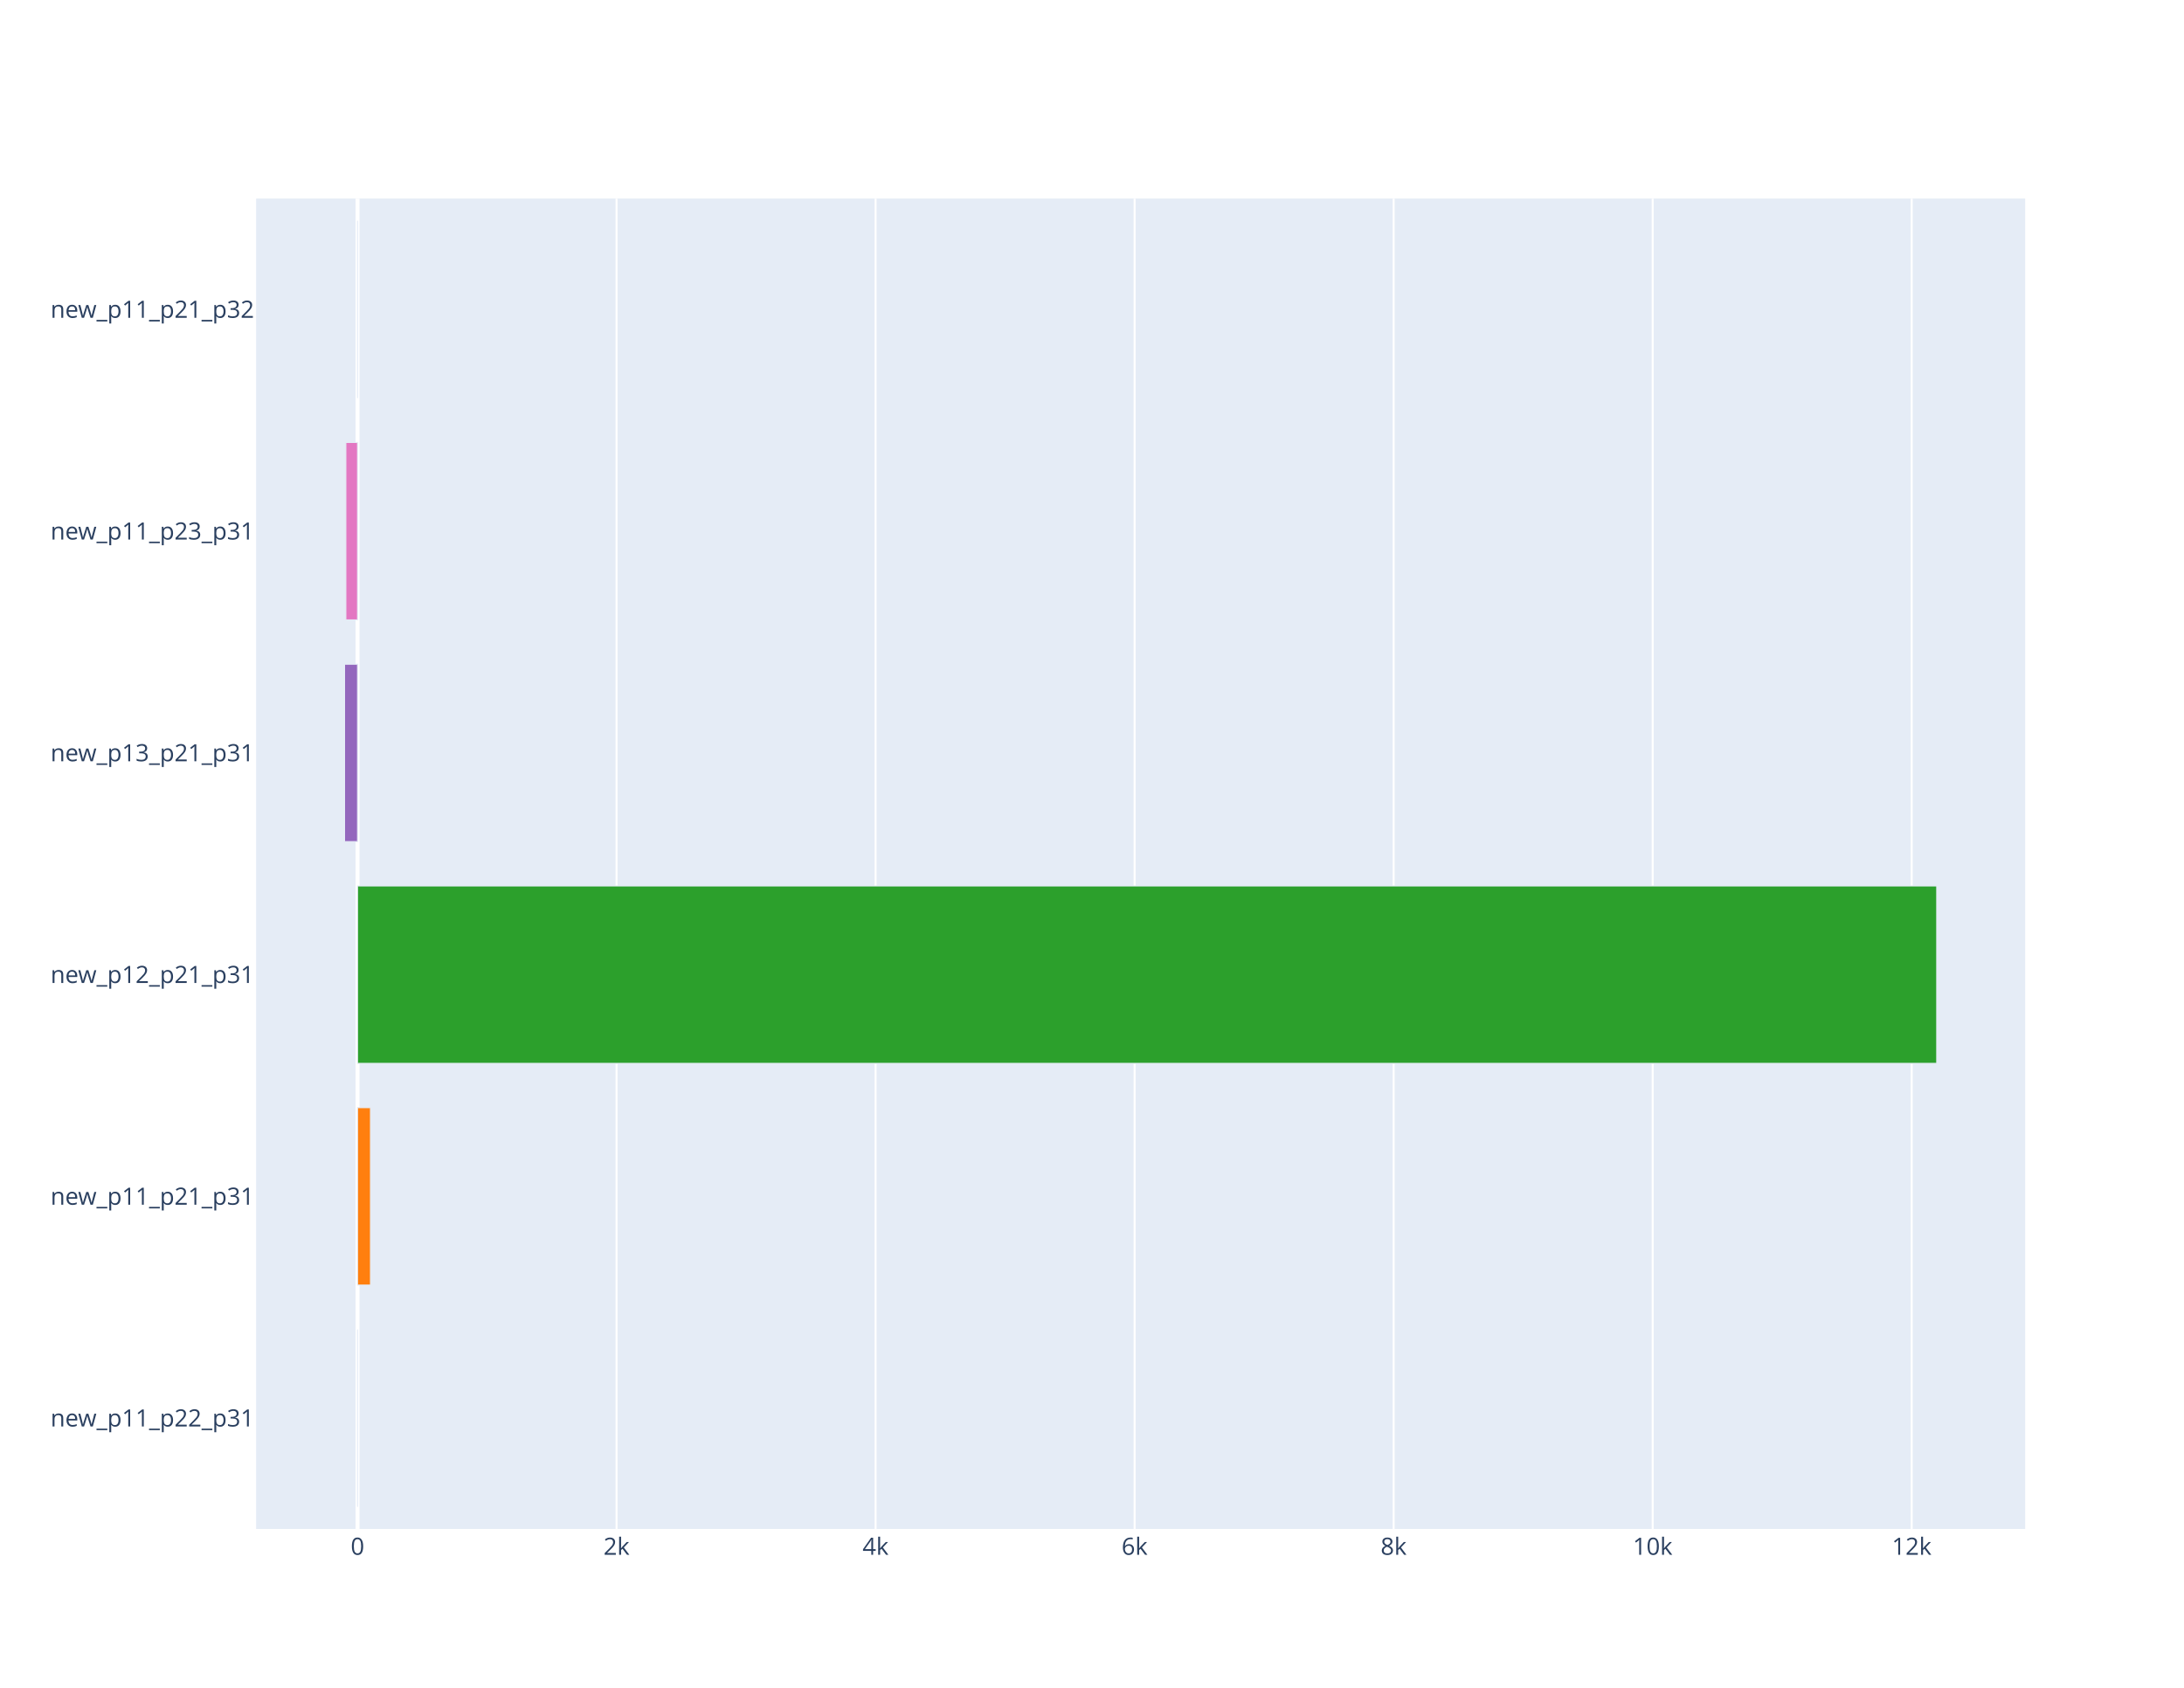
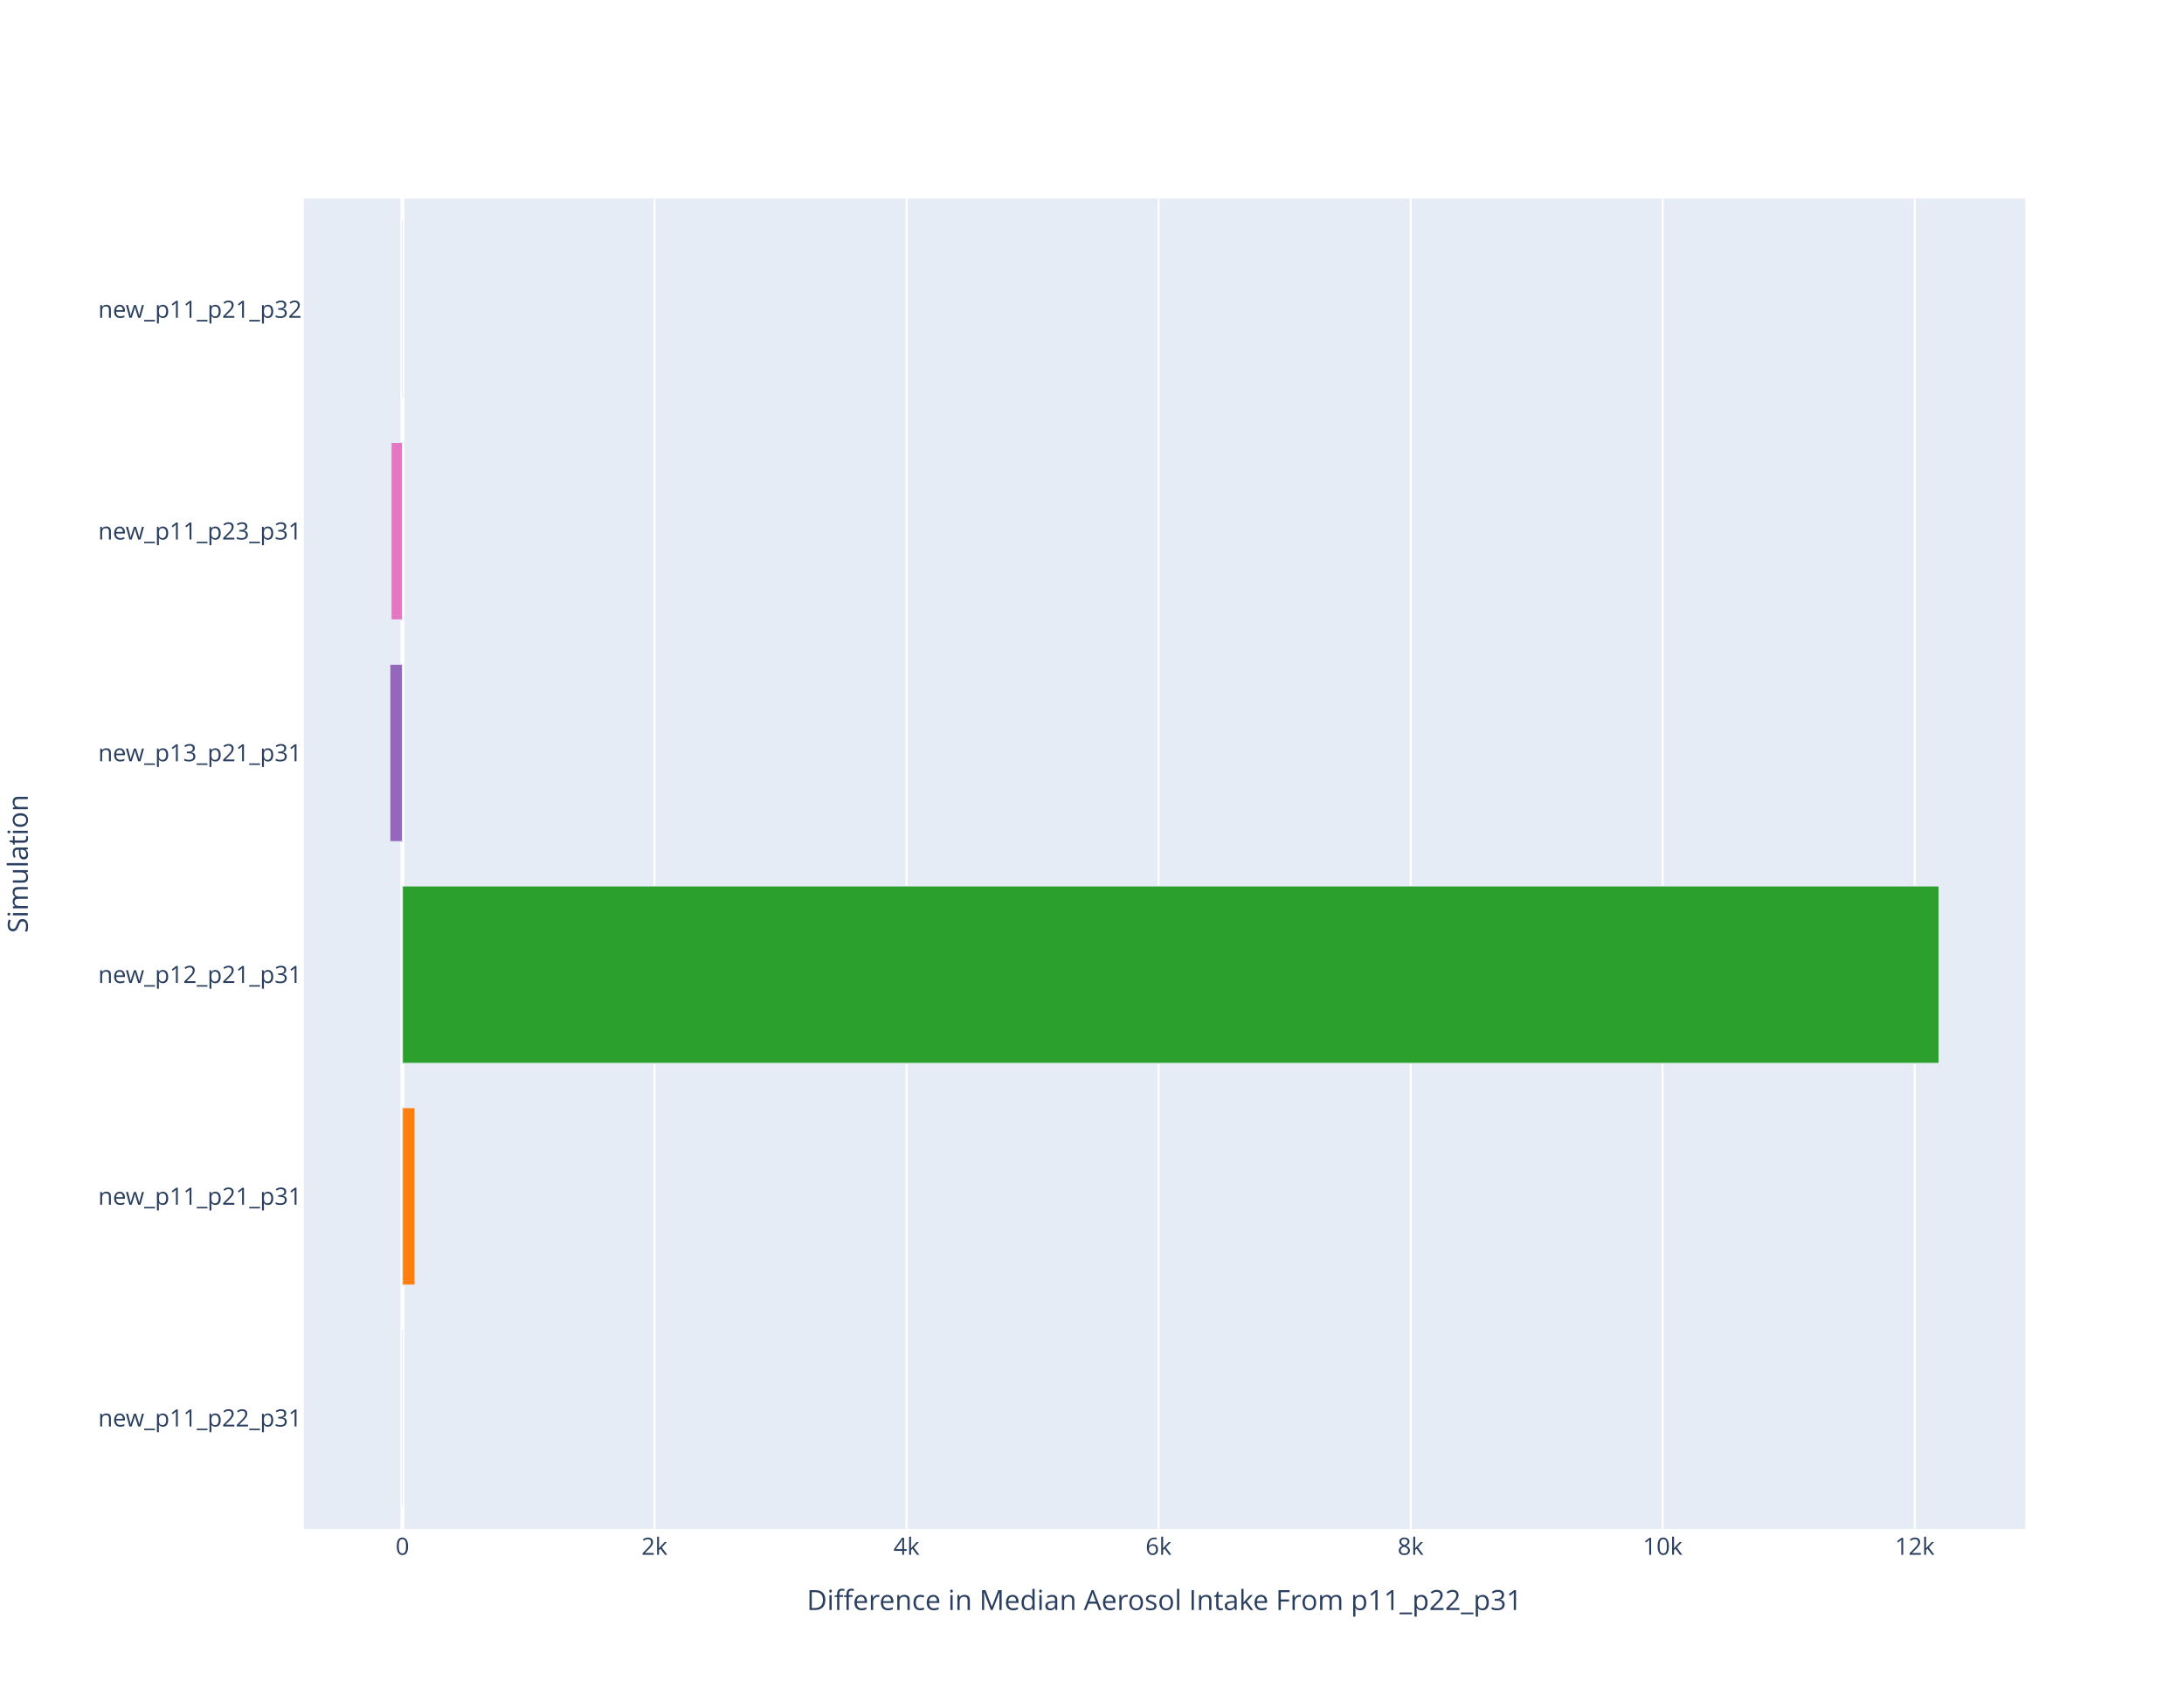
<svg xmlns="http://www.w3.org/2000/svg" class="main-svg" width="1100" height="850" style="" viewBox="0 0 1100 850">
  <rect x="0" y="0" width="1100" height="850" style="fill: rgb(255, 255, 255); fill-opacity: 1;" />
-   <defs id="defs-439df5">
+   <defs id="defs-8cdafc">
    <g class="clips">
-       <clipPath id="clip439df5xyplot" class="plotclip">
-         <rect width="891" height="670" />
+       <clipPath id="clip8cdafcxyplot" class="plotclip">
+         <rect width="867" height="670" />
      </clipPath>
-       <clipPath class="axesclip" id="clip439df5x">
-         <rect x="129" y="0" width="891" height="850" />
+       <clipPath class="axesclip" id="clip8cdafcx">
+         <rect x="153" y="0" width="867" height="850" />
      </clipPath>
-       <clipPath class="axesclip" id="clip439df5y">
+       <clipPath class="axesclip" id="clip8cdafcy">
        <rect x="0" y="100" width="1100" height="670" />
      </clipPath>
-       <clipPath class="axesclip" id="clip439df5xy">
-         <rect x="129" y="100" width="891" height="670" />
+       <clipPath class="axesclip" id="clip8cdafcxy">
+         <rect x="153" y="100" width="867" height="670" />
      </clipPath>
    </g>
    <g class="gradients" />
  </defs>
  <g class="bglayer">
-     <rect class="bg" x="129" y="100" width="891" height="670" style="fill: rgb(229, 236, 246); fill-opacity: 1; stroke-width: 0;" />
+     <rect class="bg" x="153" y="100" width="867" height="670" style="fill: rgb(229, 236, 246); fill-opacity: 1; stroke-width: 0;" />
  </g>
  <g class="layer-below">
    <g class="imagelayer" />
    <g class="shapelayer" />
  </g>
  <g class="cartesianlayer">
    <g class="subplot xy">
      <g class="layer-subplot">
        <g class="shapelayer" />
        <g class="imagelayer" />
      </g>
      <g class="gridlayer">
        <g class="x">
-           <path class="xgrid crisp" transform="translate(310.53,0)" d="M0,100v670" style="stroke: rgb(255, 255, 255); stroke-opacity: 1; stroke-width: 1px;" />
-           <path class="xgrid crisp" transform="translate(441,0)" d="M0,100v670" style="stroke: rgb(255, 255, 255); stroke-opacity: 1; stroke-width: 1px;" />
-           <path class="xgrid crisp" transform="translate(571.46,0)" d="M0,100v670" style="stroke: rgb(255, 255, 255); stroke-opacity: 1; stroke-width: 1px;" />
-           <path class="xgrid crisp" transform="translate(701.93,0)" d="M0,100v670" style="stroke: rgb(255, 255, 255); stroke-opacity: 1; stroke-width: 1px;" />
-           <path class="xgrid crisp" transform="translate(832.39,0)" d="M0,100v670" style="stroke: rgb(255, 255, 255); stroke-opacity: 1; stroke-width: 1px;" />
-           <path class="xgrid crisp" transform="translate(962.85,0)" d="M0,100v670" style="stroke: rgb(255, 255, 255); stroke-opacity: 1; stroke-width: 1px;" />
+           <path class="xgrid crisp" transform="translate(329.64,0)" d="M0,100v670" style="stroke: rgb(255, 255, 255); stroke-opacity: 1; stroke-width: 1px;" />
+           <path class="xgrid crisp" transform="translate(456.59,0)" d="M0,100v670" style="stroke: rgb(255, 255, 255); stroke-opacity: 1; stroke-width: 1px;" />
+           <path class="xgrid crisp" transform="translate(583.54,0)" d="M0,100v670" style="stroke: rgb(255, 255, 255); stroke-opacity: 1; stroke-width: 1px;" />
+           <path class="xgrid crisp" transform="translate(710.49,0)" d="M0,100v670" style="stroke: rgb(255, 255, 255); stroke-opacity: 1; stroke-width: 1px;" />
+           <path class="xgrid crisp" transform="translate(837.44,0)" d="M0,100v670" style="stroke: rgb(255, 255, 255); stroke-opacity: 1; stroke-width: 1px;" />
+           <path class="xgrid crisp" transform="translate(964.39,0)" d="M0,100v670" style="stroke: rgb(255, 255, 255); stroke-opacity: 1; stroke-width: 1px;" />
        </g>
        <g class="y" />
      </g>
      <g class="zerolinelayer">
-         <path class="xzl zl crisp" transform="translate(180.07,0)" d="M0,100v670" style="stroke: rgb(255, 255, 255); stroke-opacity: 1; stroke-width: 2px;" />
+         <path class="xzl zl crisp" transform="translate(202.69,0)" d="M0,100v670" style="stroke: rgb(255, 255, 255); stroke-opacity: 1; stroke-width: 2px;" />
      </g>
      <path class="xlines-below" />
      <path class="ylines-below" />
      <g class="overlines-below" />
      <g class="xaxislayer-below" />
      <g class="yaxislayer-below" />
      <g class="overaxes-below" />
-       <g class="plot" transform="translate(129,100)" clip-path="url('#clip439df5xyplot')">
+       <g class="plot" transform="translate(153,100)" clip-path="url('#clip8cdafcxyplot')">
        <g class="barlayer mlayer">
          <g class="trace bars" style="opacity: 1;">
            <g class="points">
              <g class="point">
-                 <path d="M51.07,658.83V569.5H51.07V658.83Z" style="vector-effect: non-scaling-stroke; opacity: 1; stroke-width: 0.5px; fill: rgb(31, 119, 180); fill-opacity: 1; stroke: rgb(229, 236, 246); stroke-opacity: 1;" />
+                 <path d="M49.69,658.83V569.5H49.69V658.83Z" style="vector-effect: non-scaling-stroke; opacity: 1; stroke-width: 0.5px; fill: rgb(31, 119, 180); fill-opacity: 1; stroke: rgb(229, 236, 246); stroke-opacity: 1;" />
              </g>
              <g class="point">
-                 <path d="M51.07,547.17V457.83H57.59V547.17Z" style="vector-effect: non-scaling-stroke; opacity: 1; stroke-width: 0.5px; fill: rgb(255, 127, 14); fill-opacity: 1; stroke: rgb(229, 236, 246); stroke-opacity: 1;" />
+                 <path d="M49.69,547.17V457.83H56.04V547.17Z" style="vector-effect: non-scaling-stroke; opacity: 1; stroke-width: 0.5px; fill: rgb(255, 127, 14); fill-opacity: 1; stroke: rgb(229, 236, 246); stroke-opacity: 1;" />
              </g>
              <g class="point">
-                 <path d="M51.07,435.5V346.17H846.45V435.5Z" style="vector-effect: non-scaling-stroke; opacity: 1; stroke-width: 0.5px; fill: rgb(44, 160, 44); fill-opacity: 1; stroke: rgb(229, 236, 246); stroke-opacity: 1;" />
+                 <path d="M49.69,435.5V346.17H823.65V435.5Z" style="vector-effect: non-scaling-stroke; opacity: 1; stroke-width: 0.5px; fill: rgb(44, 160, 44); fill-opacity: 1; stroke: rgb(229, 236, 246); stroke-opacity: 1;" />
              </g>
              <g class="point">
-                 <path d="M51.07,323.83V234.5H44.55V323.83Z" style="vector-effect: non-scaling-stroke; opacity: 1; stroke-width: 0.5px; fill: rgb(148, 103, 189); fill-opacity: 1; stroke: rgb(229, 236, 246); stroke-opacity: 1;" />
+                 <path d="M49.69,323.83V234.5H43.35V323.83Z" style="vector-effect: non-scaling-stroke; opacity: 1; stroke-width: 0.5px; fill: rgb(148, 103, 189); fill-opacity: 1; stroke: rgb(229, 236, 246); stroke-opacity: 1;" />
              </g>
              <g class="point">
-                 <path d="M51.07,212.17V122.83H45.2V212.17Z" style="vector-effect: non-scaling-stroke; opacity: 1; stroke-width: 0.5px; fill: rgb(227, 119, 194); fill-opacity: 1; stroke: rgb(229, 236, 246); stroke-opacity: 1;" />
+                 <path d="M49.69,212.17V122.83H43.98V212.17Z" style="vector-effect: non-scaling-stroke; opacity: 1; stroke-width: 0.5px; fill: rgb(227, 119, 194); fill-opacity: 1; stroke: rgb(229, 236, 246); stroke-opacity: 1;" />
              </g>
              <g class="point">
-                 <path d="M51.07,100.5V11.17H51.07V100.5Z" style="vector-effect: non-scaling-stroke; opacity: 1; stroke-width: 0.5px; fill: rgb(140, 86, 75); fill-opacity: 1; stroke: rgb(229, 236, 246); stroke-opacity: 1;" />
+                 <path d="M49.69,100.5V11.17H49.69V100.5Z" style="vector-effect: non-scaling-stroke; opacity: 1; stroke-width: 0.5px; fill: rgb(140, 86, 75); fill-opacity: 1; stroke: rgb(229, 236, 246); stroke-opacity: 1;" />
              </g>
            </g>
          </g>
        </g>
      </g>
      <g class="overplot" />
      <path class="xlines-above crisp" d="M0,0" style="fill: none;" />
      <path class="ylines-above crisp" d="M0,0" style="fill: none;" />
      <g class="overlines-above" />
      <g class="xaxislayer-above">
        <g class="xtick">
-           <text text-anchor="middle" x="0" y="783" transform="translate(180.07,0)" style="font-family: 'Open Sans', verdana, arial, sans-serif; font-size: 12px; fill: rgb(42, 63, 95); fill-opacity: 1; white-space: pre;">0</text>
+           <text text-anchor="middle" x="0" y="783" transform="translate(202.69,0)" style="font-family: 'Open Sans', verdana, arial, sans-serif; font-size: 12px; fill: rgb(42, 63, 95); fill-opacity: 1; white-space: pre;">0</text>
        </g>
        <g class="xtick">
-           <text text-anchor="middle" x="0" y="783" transform="translate(310.53,0)" style="font-family: 'Open Sans', verdana, arial, sans-serif; font-size: 12px; fill: rgb(42, 63, 95); fill-opacity: 1; white-space: pre;">2k</text>
+           <text text-anchor="middle" x="0" y="783" transform="translate(329.64,0)" style="font-family: 'Open Sans', verdana, arial, sans-serif; font-size: 12px; fill: rgb(42, 63, 95); fill-opacity: 1; white-space: pre;">2k</text>
        </g>
        <g class="xtick">
-           <text text-anchor="middle" x="0" y="783" transform="translate(441,0)" style="font-family: 'Open Sans', verdana, arial, sans-serif; font-size: 12px; fill: rgb(42, 63, 95); fill-opacity: 1; white-space: pre;">4k</text>
+           <text text-anchor="middle" x="0" y="783" transform="translate(456.59,0)" style="font-family: 'Open Sans', verdana, arial, sans-serif; font-size: 12px; fill: rgb(42, 63, 95); fill-opacity: 1; white-space: pre;">4k</text>
        </g>
        <g class="xtick">
-           <text text-anchor="middle" x="0" y="783" transform="translate(571.46,0)" style="font-family: 'Open Sans', verdana, arial, sans-serif; font-size: 12px; fill: rgb(42, 63, 95); fill-opacity: 1; white-space: pre;">6k</text>
+           <text text-anchor="middle" x="0" y="783" transform="translate(583.54,0)" style="font-family: 'Open Sans', verdana, arial, sans-serif; font-size: 12px; fill: rgb(42, 63, 95); fill-opacity: 1; white-space: pre;">6k</text>
        </g>
        <g class="xtick">
-           <text text-anchor="middle" x="0" y="783" transform="translate(701.93,0)" style="font-family: 'Open Sans', verdana, arial, sans-serif; font-size: 12px; fill: rgb(42, 63, 95); fill-opacity: 1; white-space: pre;">8k</text>
+           <text text-anchor="middle" x="0" y="783" transform="translate(710.49,0)" style="font-family: 'Open Sans', verdana, arial, sans-serif; font-size: 12px; fill: rgb(42, 63, 95); fill-opacity: 1; white-space: pre;">8k</text>
        </g>
        <g class="xtick">
-           <text text-anchor="middle" x="0" y="783" transform="translate(832.39,0)" style="font-family: 'Open Sans', verdana, arial, sans-serif; font-size: 12px; fill: rgb(42, 63, 95); fill-opacity: 1; white-space: pre;">10k</text>
+           <text text-anchor="middle" x="0" y="783" transform="translate(837.44,0)" style="font-family: 'Open Sans', verdana, arial, sans-serif; font-size: 12px; fill: rgb(42, 63, 95); fill-opacity: 1; white-space: pre;">10k</text>
        </g>
        <g class="xtick">
-           <text text-anchor="middle" x="0" y="783" transform="translate(962.85,0)" style="font-family: 'Open Sans', verdana, arial, sans-serif; font-size: 12px; fill: rgb(42, 63, 95); fill-opacity: 1; white-space: pre;">12k</text>
+           <text text-anchor="middle" x="0" y="783" transform="translate(964.39,0)" style="font-family: 'Open Sans', verdana, arial, sans-serif; font-size: 12px; fill: rgb(42, 63, 95); fill-opacity: 1; white-space: pre;">12k</text>
        </g>
      </g>
      <g class="yaxislayer-above">
        <g class="ytick">
-           <text text-anchor="end" x="128" y="4.2" transform="translate(0,714.17)" style="font-family: 'Open Sans', verdana, arial, sans-serif; font-size: 12px; fill: rgb(42, 63, 95); fill-opacity: 1; white-space: pre;">new_p11_p22_p31</text>
+           <text text-anchor="end" x="152" y="4.2" transform="translate(0,714.17)" style="font-family: 'Open Sans', verdana, arial, sans-serif; font-size: 12px; fill: rgb(42, 63, 95); fill-opacity: 1; white-space: pre;">new_p11_p22_p31</text>
        </g>
        <g class="ytick">
-           <text text-anchor="end" x="128" y="4.2" transform="translate(0,602.5)" style="font-family: 'Open Sans', verdana, arial, sans-serif; font-size: 12px; fill: rgb(42, 63, 95); fill-opacity: 1; white-space: pre;">new_p11_p21_p31</text>
+           <text text-anchor="end" x="152" y="4.2" transform="translate(0,602.5)" style="font-family: 'Open Sans', verdana, arial, sans-serif; font-size: 12px; fill: rgb(42, 63, 95); fill-opacity: 1; white-space: pre;">new_p11_p21_p31</text>
        </g>
        <g class="ytick">
-           <text text-anchor="end" x="128" y="4.2" transform="translate(0,490.83)" style="font-family: 'Open Sans', verdana, arial, sans-serif; font-size: 12px; fill: rgb(42, 63, 95); fill-opacity: 1; white-space: pre;">new_p12_p21_p31</text>
+           <text text-anchor="end" x="152" y="4.2" transform="translate(0,490.83)" style="font-family: 'Open Sans', verdana, arial, sans-serif; font-size: 12px; fill: rgb(42, 63, 95); fill-opacity: 1; white-space: pre;">new_p12_p21_p31</text>
        </g>
        <g class="ytick">
-           <text text-anchor="end" x="128" y="4.2" transform="translate(0,379.17)" style="font-family: 'Open Sans', verdana, arial, sans-serif; font-size: 12px; fill: rgb(42, 63, 95); fill-opacity: 1; white-space: pre;">new_p13_p21_p31</text>
+           <text text-anchor="end" x="152" y="4.2" transform="translate(0,379.17)" style="font-family: 'Open Sans', verdana, arial, sans-serif; font-size: 12px; fill: rgb(42, 63, 95); fill-opacity: 1; white-space: pre;">new_p13_p21_p31</text>
        </g>
        <g class="ytick">
-           <text text-anchor="end" x="128" y="4.2" transform="translate(0,267.5)" style="font-family: 'Open Sans', verdana, arial, sans-serif; font-size: 12px; fill: rgb(42, 63, 95); fill-opacity: 1; white-space: pre;">new_p11_p23_p31</text>
+           <text text-anchor="end" x="152" y="4.2" transform="translate(0,267.5)" style="font-family: 'Open Sans', verdana, arial, sans-serif; font-size: 12px; fill: rgb(42, 63, 95); fill-opacity: 1; white-space: pre;">new_p11_p23_p31</text>
        </g>
        <g class="ytick">
-           <text text-anchor="end" x="128" y="4.2" transform="translate(0,155.83)" style="font-family: 'Open Sans', verdana, arial, sans-serif; font-size: 12px; fill: rgb(42, 63, 95); fill-opacity: 1; white-space: pre;">new_p11_p21_p32</text>
+           <text text-anchor="end" x="152" y="4.2" transform="translate(0,155.83)" style="font-family: 'Open Sans', verdana, arial, sans-serif; font-size: 12px; fill: rgb(42, 63, 95); fill-opacity: 1; white-space: pre;">new_p11_p21_p32</text>
        </g>
      </g>
      <g class="overaxes-above" />
    </g>
  </g>
  <g class="polarlayer" />
  <g class="ternarylayer" />
  <g class="geolayer" />
  <g class="funnelarealayer" />
  <g class="pielayer" />
  <g class="treemaplayer" />
  <g class="sunburstlayer" />
  <g class="glimages" />
-   <defs id="topdefs-439df5">
+   <defs id="topdefs-8cdafc">
    <g class="clips" />
  </defs>
  <g class="layer-above">
    <g class="imagelayer" />
    <g class="shapelayer" />
  </g>
  <g class="infolayer">
    <g class="g-gtitle" />
-     <g class="g-xtitle" />
-     <g class="g-ytitle" />
+     <g class="g-xtitle">
+       <text class="xtitle" x="586.5" y="810.8" text-anchor="middle" style="font-family: 'Open Sans', verdana, arial, sans-serif; font-size: 14px; fill: rgb(42, 63, 95); opacity: 1; font-weight: normal; white-space: pre;">Difference in Median Aerosol Intake From p11_p22_p31</text>
+     </g>
+     <g class="g-ytitle" transform="translate(2.456055,0)">
+       <text class="ytitle" transform="rotate(-90,11.54375,435)" x="11.544" y="435" text-anchor="middle" style="font-family: 'Open Sans', verdana, arial, sans-serif; font-size: 14px; fill: rgb(42, 63, 95); opacity: 1; font-weight: normal; white-space: pre;">Simulation</text>
+     </g>
  </g>
</svg>
